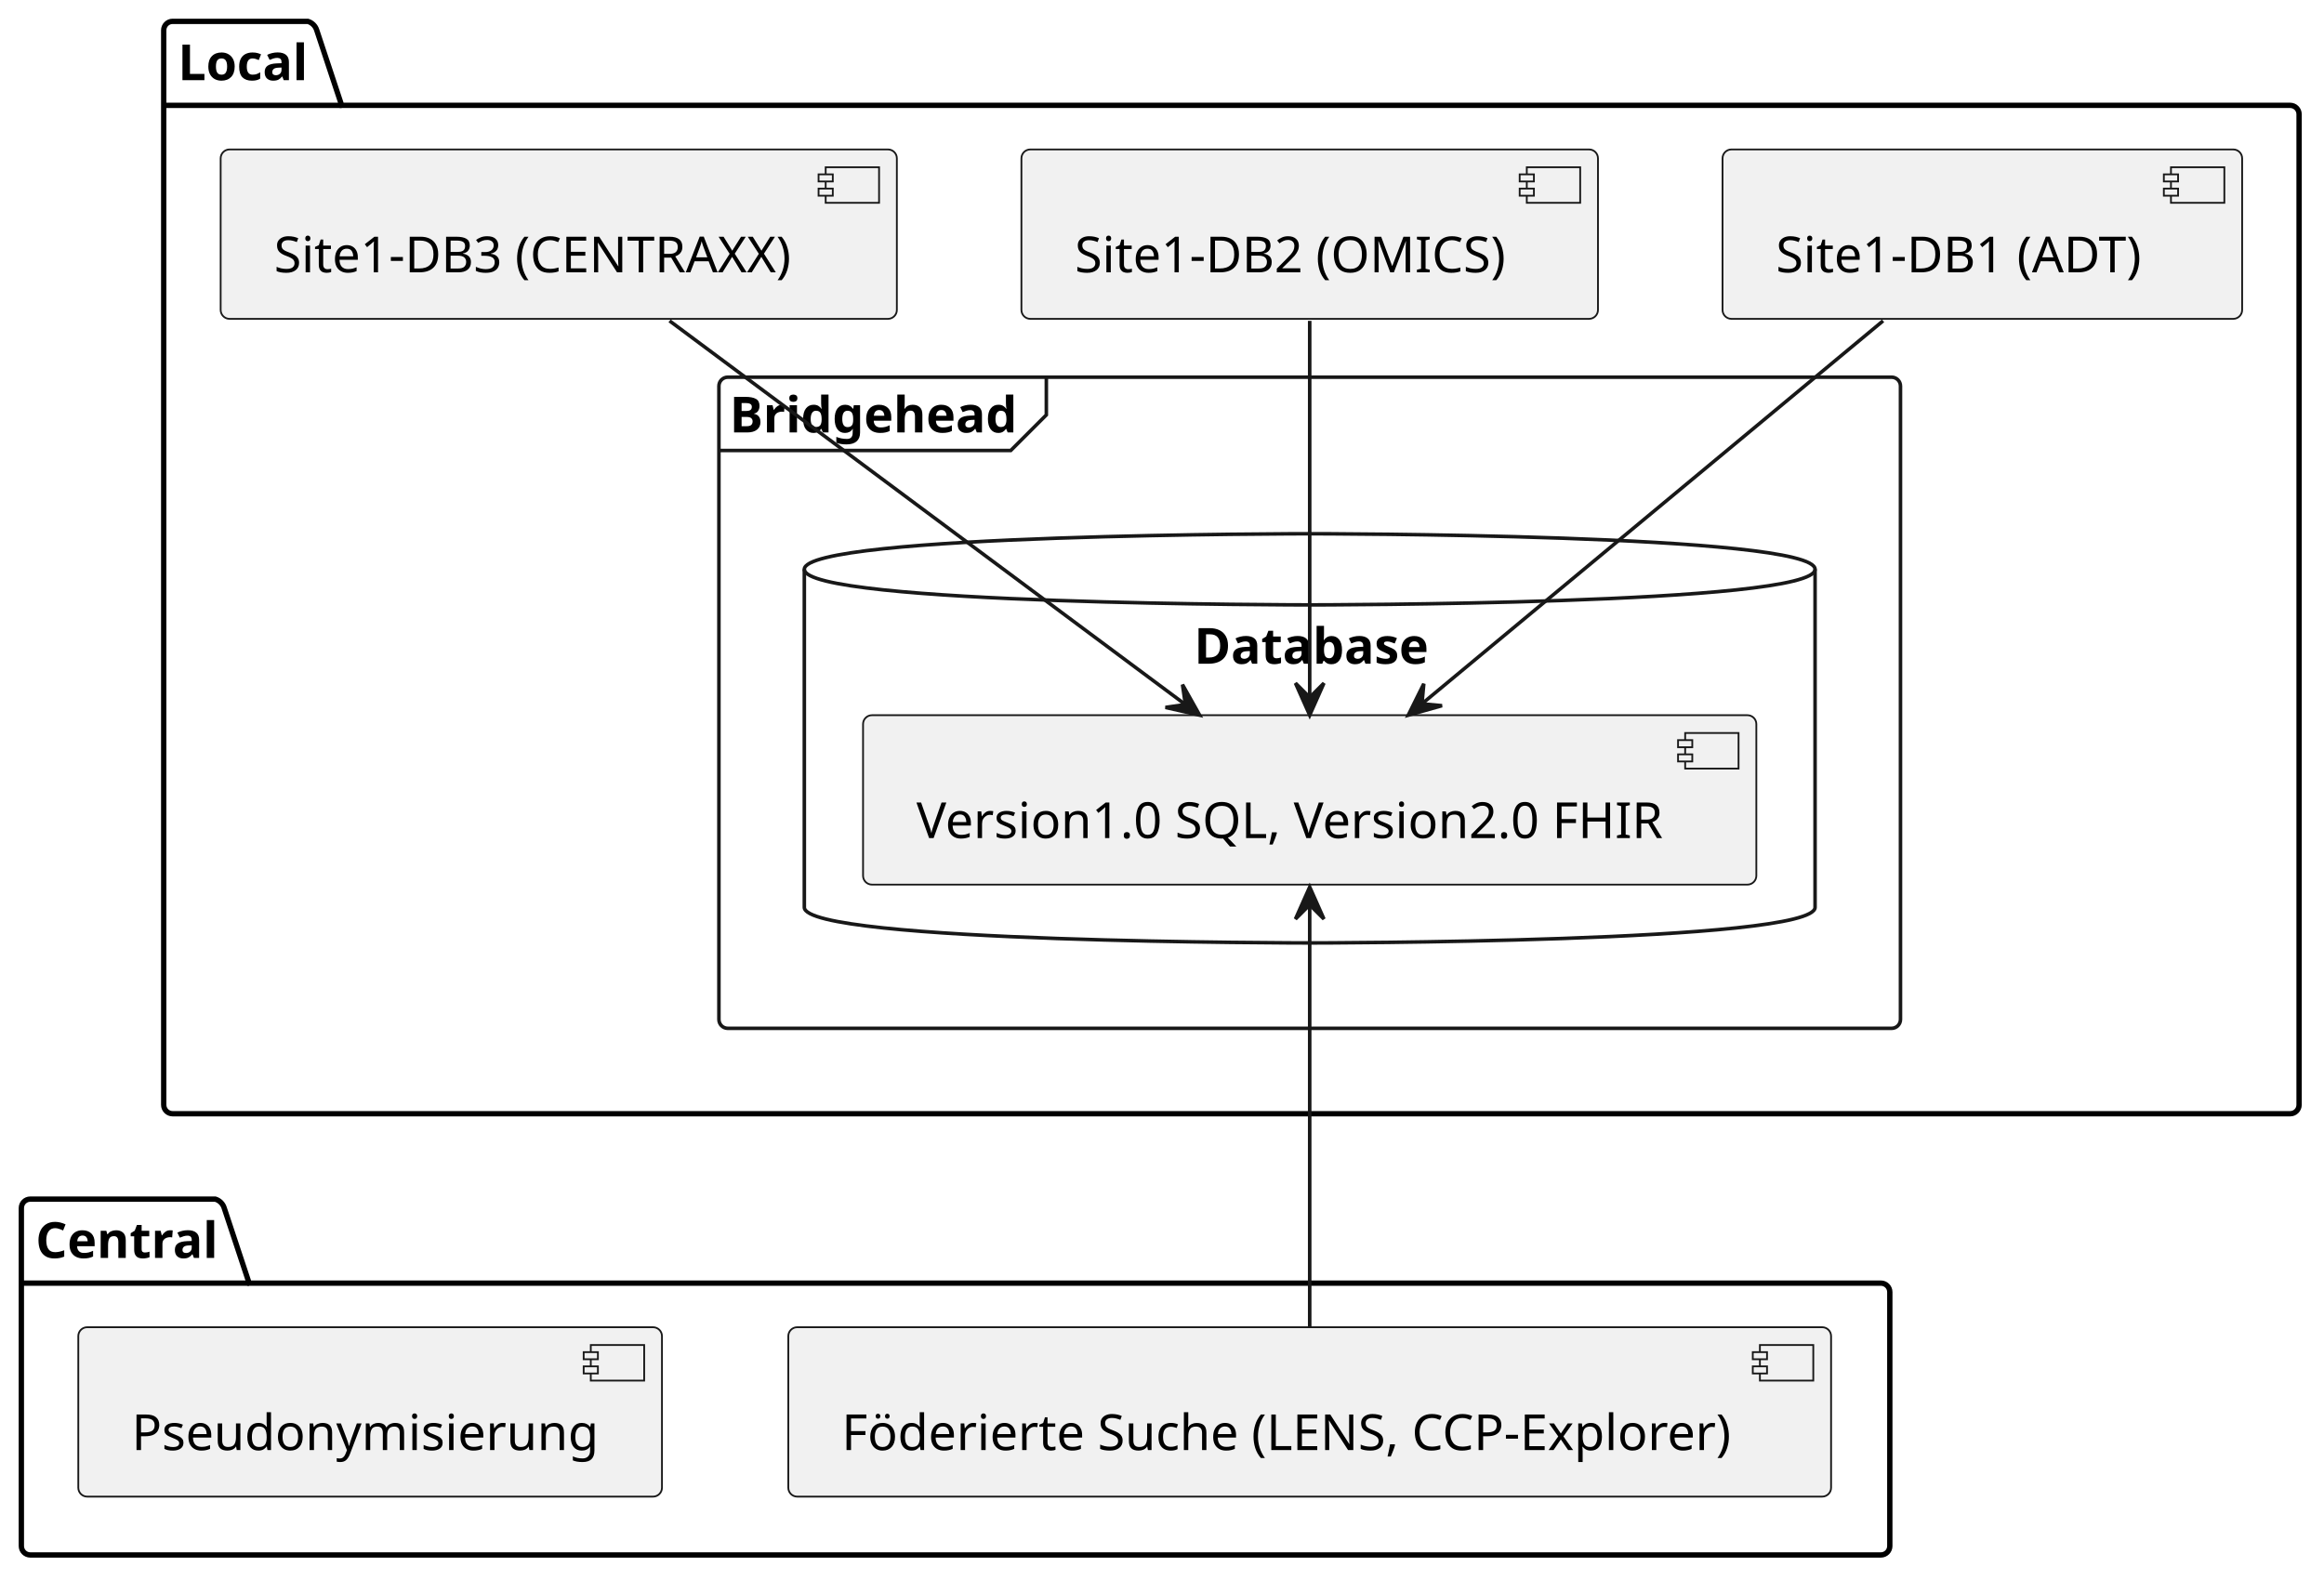
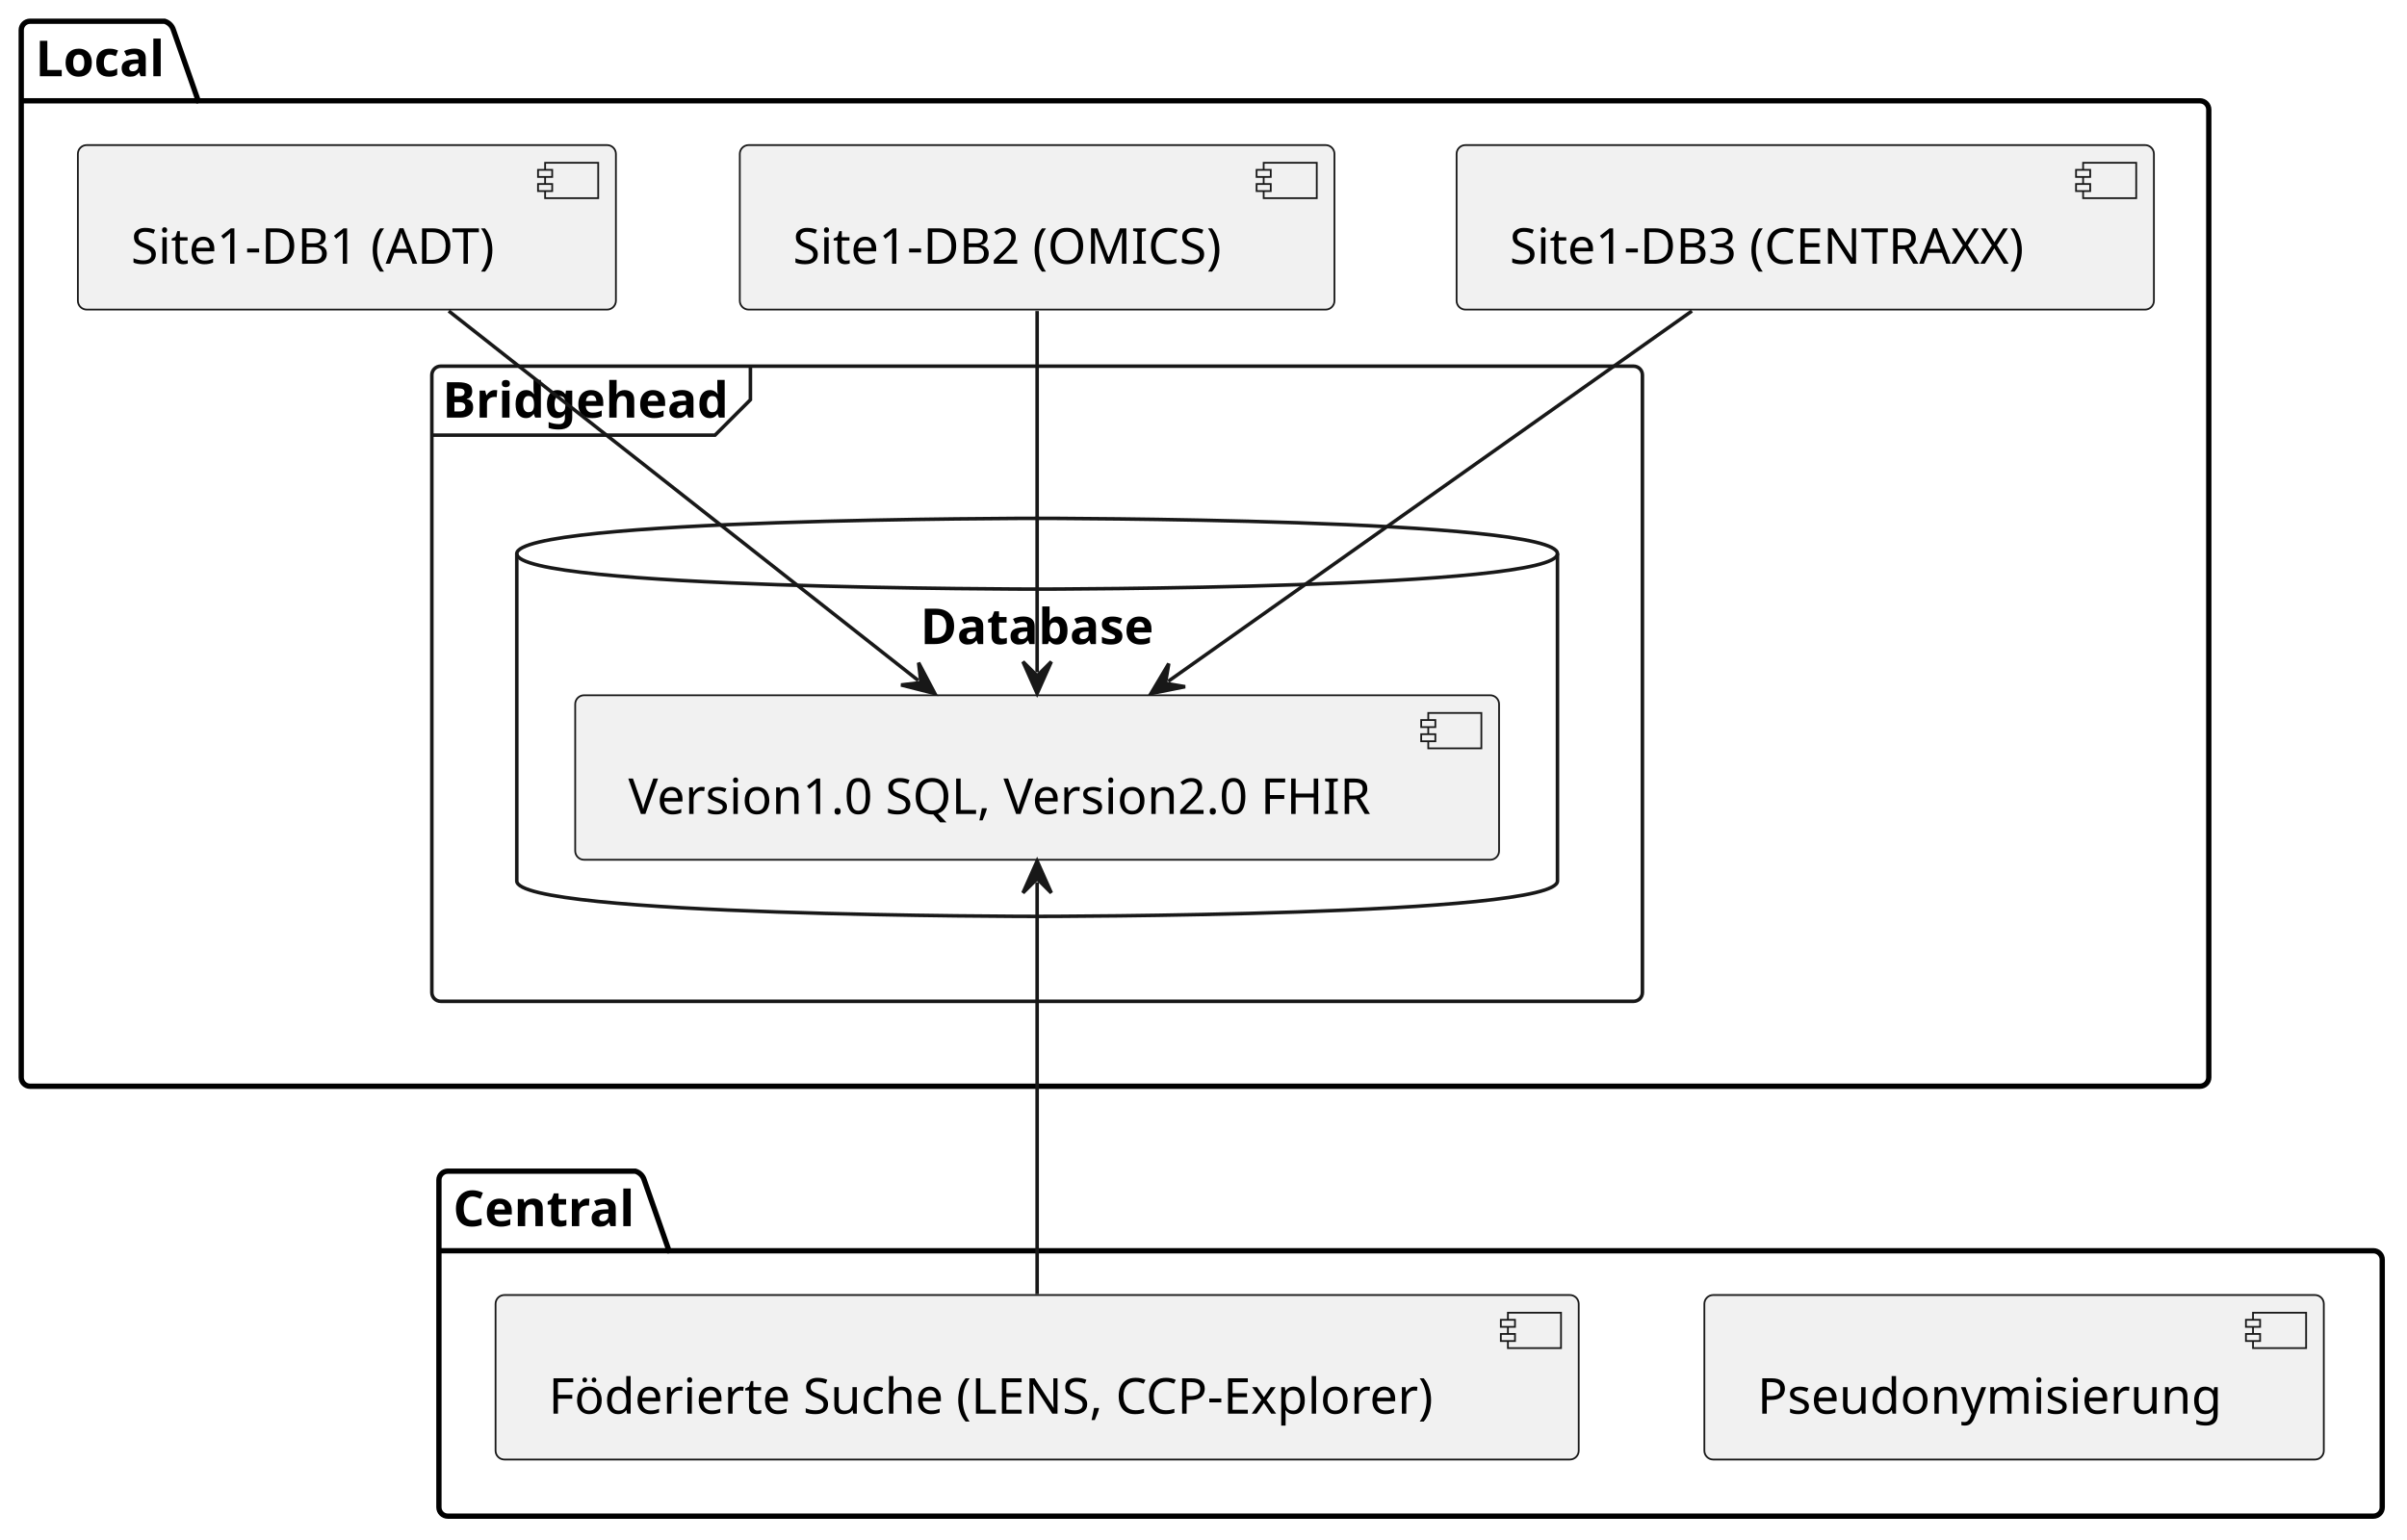
- <svg xmlns="http://www.w3.org/2000/svg" contentStyleType="text/css" height="444px" preserveAspectRatio="none" style="width:653px;height:444px;background:#FFFFFF;" version="1.1" viewBox="0 0 653 444" width="653px" zoomAndPan="magnify">
+ <svg xmlns="http://www.w3.org/2000/svg" contentStyleType="text/css" height="435px" preserveAspectRatio="none" style="width:680px;height:435px;background:#FFFFFF;" version="1.1" viewBox="0 0 680 435" width="680px" zoomAndPan="magnify">
  <defs />
  <g>
    <g id="cluster_Local">
-       <path d="M48.5,6 L86.5,6 A3.75,3.75 0 0 1 89,8.5 L96,29.609 L643.5,29.609 A2.5,2.5 0 0 1 646,32.109 L646,310.5 A2.5,2.5 0 0 1 643.5,313 L48.5,313 A2.5,2.5 0 0 1 46,310.5 L46,8.5 A2.5,2.5 0 0 1 48.5,6 " fill="none" style="stroke:#000000;stroke-width:1.5;" />
-       <line style="stroke:#000000;stroke-width:1.5;" x1="46" x2="96" y1="29.609" y2="29.609" />
-       <text fill="#000000" font-family="sans-serif" font-size="14" font-weight="bold" lengthAdjust="spacing" textLength="37" x="50" y="22.533">Local</text>
+       <path d="M8.5,6 L46.5,6 A3.75,3.75 0 0 1 49,8.5 L56,28.488 L621.5,28.488 A2.5,2.5 0 0 1 624,30.988 L624,304.47 A2.5,2.5 0 0 1 621.5,306.97 L8.5,306.97 A2.5,2.5 0 0 1 6,304.47 L6,8.5 A2.5,2.5 0 0 1 8.5,6 " fill="none" style="stroke:#000000;stroke-width:1.5;" />
+       <line style="stroke:#000000;stroke-width:1.5;" x1="6" x2="56" y1="28.488" y2="28.488" />
+       <text fill="#000000" font-family="sans-serif" font-size="14" font-weight="bold" lengthAdjust="spacing" textLength="37" x="10" y="21.535">Local</text>
    </g>
    <g id="cluster_Bridgehead">
-       <rect fill="none" height="183" rx="2.5" ry="2.5" style="stroke:#181818;stroke-width:1.0;" width="332" x="202" y="106" />
-       <path d="M294,106 L294,116.609 L284,126.609 L202,126.609 " fill="none" style="stroke:#181818;stroke-width:1.0;" />
-       <text fill="#000000" font-family="sans-serif" font-size="14" font-weight="bold" lengthAdjust="spacing" textLength="82" x="205" y="121.533">Bridgehead</text>
+       <rect fill="none" height="179.49" rx="2.5" ry="2.5" style="stroke:#181818;stroke-width:1.0;" width="342" x="122" y="103.48" />
+       <path d="M212,103.48 L212,112.968 L202,122.968 L122,122.968 " fill="none" style="stroke:#181818;stroke-width:1.0;" />
+       <text fill="#000000" font-family="sans-serif" font-size="14" font-weight="bold" lengthAdjust="spacing" textLength="80" x="125" y="118.015">Bridgehead</text>
    </g>
    <g id="cluster_Database">
-       <path d="M226,160 C226,150 368,150 368,150 C368,150 510,150 510,160 L510,255 C510,265 368,265 368,265 C368,265 226,265 226,255 L226,160 " fill="none" style="stroke:#181818;stroke-width:1.0;" />
-       <path d="M226,160 C226,170 368,170 368,170 C368,170 510,170 510,160 " fill="none" style="stroke:#181818;stroke-width:1.0;" />
-       <text fill="#000000" font-family="sans-serif" font-size="14" font-weight="bold" lengthAdjust="spacing" textLength="65" x="335.5" y="186.533">Database</text>
+       <path d="M146,156.48 C146,146.48 293,146.48 293,146.48 C293,146.48 440,146.48 440,156.48 L440,248.97 C440,258.97 293,258.97 293,258.97 C293,258.97 146,258.97 146,248.97 L146,156.48 " fill="none" style="stroke:#181818;stroke-width:1.0;" />
+       <path d="M146,156.48 C146,166.48 293,166.48 293,166.48 C293,166.48 440,166.48 440,156.48 " fill="none" style="stroke:#181818;stroke-width:1.0;" />
+       <text fill="#000000" font-family="sans-serif" font-size="14" font-weight="bold" lengthAdjust="spacing" textLength="66" x="260" y="182.015">Database</text>
    </g>
    <g id="cluster_Central">
-       <path d="M8.5,337 L60.5,337 A3.75,3.75 0 0 1 63,339.5 L70,360.609 L528.5,360.609 A2.5,2.5 0 0 1 531,363.109 L531,434.5 A2.5,2.5 0 0 1 528.5,437 L8.5,437 A2.5,2.5 0 0 1 6,434.5 L6,339.5 A2.5,2.5 0 0 1 8.5,337 " fill="none" style="stroke:#000000;stroke-width:1.5;" />
-       <line style="stroke:#000000;stroke-width:1.5;" x1="6" x2="70" y1="360.609" y2="360.609" />
-       <text fill="#000000" font-family="sans-serif" font-size="14" font-weight="bold" lengthAdjust="spacing" textLength="51" x="10" y="353.533">Central</text>
+       <path d="M126.5,330.97 L179.5,330.97 A3.75,3.75 0 0 1 182,333.47 L189,353.458 L670.5,353.458 A2.5,2.5 0 0 1 673,355.958 L673,425.96 A2.5,2.5 0 0 1 670.5,428.46 L126.5,428.46 A2.5,2.5 0 0 1 124,425.96 L124,333.47 A2.5,2.5 0 0 1 126.5,330.97 " fill="none" style="stroke:#000000;stroke-width:1.5;" />
+       <line style="stroke:#000000;stroke-width:1.5;" x1="124" x2="189" y1="353.458" y2="353.458" />
+       <text fill="#000000" font-family="sans-serif" font-size="14" font-weight="bold" lengthAdjust="spacing" textLength="52" x="128" y="346.505">Central</text>
    </g>
    <g id="elem_Site1-DB1 (ADT)">
-       <rect fill="#F1F1F1" height="47.609" rx="2.5" ry="2.5" style="stroke:#181818;stroke-width:0.5;" width="146" x="484" y="42" />
-       <rect fill="#F1F1F1" height="10" style="stroke:#181818;stroke-width:0.5;" width="15" x="610" y="47" />
-       <rect fill="#F1F1F1" height="2" style="stroke:#181818;stroke-width:0.5;" width="4" x="608" y="49" />
-       <rect fill="#F1F1F1" height="2" style="stroke:#181818;stroke-width:0.5;" width="4" x="608" y="53" />
-       <text fill="#000000" font-family="sans-serif" font-size="14" lengthAdjust="spacing" textLength="106" x="499" y="76.533">Site1-DB1 (ADT)</text>
+       <rect fill="#F1F1F1" height="46.488" rx="2.5" ry="2.5" style="stroke:#181818;stroke-width:0.5;" width="152" x="22" y="41" />
+       <rect fill="#F1F1F1" height="10" style="stroke:#181818;stroke-width:0.5;" width="15" x="154" y="46" />
+       <rect fill="#F1F1F1" height="2" style="stroke:#181818;stroke-width:0.5;" width="4" x="152" y="48" />
+       <rect fill="#F1F1F1" height="2" style="stroke:#181818;stroke-width:0.5;" width="4" x="152" y="52" />
+       <text fill="#000000" font-family="sans-serif" font-size="14" lengthAdjust="spacing" textLength="112" x="37" y="74.535">Site1-DB1 (ADT)</text>
    </g>
    <g id="elem_Site1-DB2 (OMICS)">
-       <rect fill="#F1F1F1" height="47.609" rx="2.5" ry="2.5" style="stroke:#181818;stroke-width:0.5;" width="162" x="287" y="42" />
-       <rect fill="#F1F1F1" height="10" style="stroke:#181818;stroke-width:0.5;" width="15" x="429" y="47" />
-       <rect fill="#F1F1F1" height="2" style="stroke:#181818;stroke-width:0.5;" width="4" x="427" y="49" />
-       <rect fill="#F1F1F1" height="2" style="stroke:#181818;stroke-width:0.5;" width="4" x="427" y="53" />
-       <text fill="#000000" font-family="sans-serif" font-size="14" lengthAdjust="spacing" textLength="122" x="302" y="76.533">Site1-DB2 (OMICS)</text>
+       <rect fill="#F1F1F1" height="46.488" rx="2.5" ry="2.5" style="stroke:#181818;stroke-width:0.5;" width="168" x="209" y="41" />
+       <rect fill="#F1F1F1" height="10" style="stroke:#181818;stroke-width:0.5;" width="15" x="357" y="46" />
+       <rect fill="#F1F1F1" height="2" style="stroke:#181818;stroke-width:0.5;" width="4" x="355" y="48" />
+       <rect fill="#F1F1F1" height="2" style="stroke:#181818;stroke-width:0.5;" width="4" x="355" y="52" />
+       <text fill="#000000" font-family="sans-serif" font-size="14" lengthAdjust="spacing" textLength="128" x="224" y="74.535">Site1-DB2 (OMICS)</text>
    </g>
    <g id="elem_Site1-DB3 (CENTRAXX)">
-       <rect fill="#F1F1F1" height="47.609" rx="2.5" ry="2.5" style="stroke:#181818;stroke-width:0.5;" width="190" x="62" y="42" />
-       <rect fill="#F1F1F1" height="10" style="stroke:#181818;stroke-width:0.5;" width="15" x="232" y="47" />
-       <rect fill="#F1F1F1" height="2" style="stroke:#181818;stroke-width:0.5;" width="4" x="230" y="49" />
-       <rect fill="#F1F1F1" height="2" style="stroke:#181818;stroke-width:0.5;" width="4" x="230" y="53" />
-       <text fill="#000000" font-family="sans-serif" font-size="14" lengthAdjust="spacing" textLength="150" x="77" y="76.533">Site1-DB3 (CENTRAXX)</text>
+       <rect fill="#F1F1F1" height="46.488" rx="2.5" ry="2.5" style="stroke:#181818;stroke-width:0.5;" width="197" x="411.5" y="41" />
+       <rect fill="#F1F1F1" height="10" style="stroke:#181818;stroke-width:0.5;" width="15" x="588.5" y="46" />
+       <rect fill="#F1F1F1" height="2" style="stroke:#181818;stroke-width:0.5;" width="4" x="586.5" y="48" />
+       <rect fill="#F1F1F1" height="2" style="stroke:#181818;stroke-width:0.5;" width="4" x="586.5" y="52" />
+       <text fill="#000000" font-family="sans-serif" font-size="14" lengthAdjust="spacing" textLength="157" x="426.5" y="74.535">Site1-DB3 (CENTRAXX)</text>
    </g>
    <g id="elem_Version1.0 SQL, Version2.0 FHIR">
-       <rect fill="#F1F1F1" height="47.609" rx="2.5" ry="2.5" style="stroke:#181818;stroke-width:0.5;" width="251" x="242.5" y="201" />
-       <rect fill="#F1F1F1" height="10" style="stroke:#181818;stroke-width:0.5;" width="15" x="473.5" y="206" />
-       <rect fill="#F1F1F1" height="2" style="stroke:#181818;stroke-width:0.5;" width="4" x="471.5" y="208" />
-       <rect fill="#F1F1F1" height="2" style="stroke:#181818;stroke-width:0.5;" width="4" x="471.5" y="212" />
-       <text fill="#000000" font-family="sans-serif" font-size="14" lengthAdjust="spacing" textLength="211" x="257.5" y="235.533">Version1.0 SQL, Version2.0 FHIR</text>
+       <rect fill="#F1F1F1" height="46.488" rx="2.5" ry="2.5" style="stroke:#181818;stroke-width:0.5;" width="261" x="162.5" y="196.48" />
+       <rect fill="#F1F1F1" height="10" style="stroke:#181818;stroke-width:0.5;" width="15" x="403.5" y="201.48" />
+       <rect fill="#F1F1F1" height="2" style="stroke:#181818;stroke-width:0.5;" width="4" x="401.5" y="203.48" />
+       <rect fill="#F1F1F1" height="2" style="stroke:#181818;stroke-width:0.5;" width="4" x="401.5" y="207.48" />
+       <text fill="#000000" font-family="sans-serif" font-size="14" lengthAdjust="spacing" textLength="221" x="177.5" y="230.015">Version1.0 SQL, Version2.0 FHIR</text>
    </g>
    <g id="elem_Föderierte Suche (LENS, CCP-Explorer)">
-       <rect fill="#F1F1F1" height="47.609" rx="2.5" ry="2.5" style="stroke:#181818;stroke-width:0.5;" width="293" x="221.5" y="373" />
-       <rect fill="#F1F1F1" height="10" style="stroke:#181818;stroke-width:0.5;" width="15" x="494.5" y="378" />
-       <rect fill="#F1F1F1" height="2" style="stroke:#181818;stroke-width:0.5;" width="4" x="492.5" y="380" />
-       <rect fill="#F1F1F1" height="2" style="stroke:#181818;stroke-width:0.5;" width="4" x="492.5" y="384" />
-       <text fill="#000000" font-family="sans-serif" font-size="14" lengthAdjust="spacing" textLength="253" x="236.5" y="407.533">Föderierte Suche (LENS, CCP-Explorer)</text>
+       <rect fill="#F1F1F1" height="46.488" rx="2.5" ry="2.5" style="stroke:#181818;stroke-width:0.5;" width="306" x="140" y="365.97" />
+       <rect fill="#F1F1F1" height="10" style="stroke:#181818;stroke-width:0.5;" width="15" x="426" y="370.97" />
+       <rect fill="#F1F1F1" height="2" style="stroke:#181818;stroke-width:0.5;" width="4" x="424" y="372.97" />
+       <rect fill="#F1F1F1" height="2" style="stroke:#181818;stroke-width:0.5;" width="4" x="424" y="376.97" />
+       <text fill="#000000" font-family="sans-serif" font-size="14" lengthAdjust="spacing" textLength="266" x="155" y="399.505">Föderierte Suche (LENS, CCP-Explorer)</text>
    </g>
    <g id="elem_Pseudonymisierung">
-       <rect fill="#F1F1F1" height="47.609" rx="2.5" ry="2.5" style="stroke:#181818;stroke-width:0.5;" width="164" x="22" y="373" />
-       <rect fill="#F1F1F1" height="10" style="stroke:#181818;stroke-width:0.5;" width="15" x="166" y="378" />
-       <rect fill="#F1F1F1" height="2" style="stroke:#181818;stroke-width:0.5;" width="4" x="164" y="380" />
-       <rect fill="#F1F1F1" height="2" style="stroke:#181818;stroke-width:0.5;" width="4" x="164" y="384" />
-       <text fill="#000000" font-family="sans-serif" font-size="14" lengthAdjust="spacing" textLength="124" x="37" y="407.533">Pseudonymisierung</text>
+       <rect fill="#F1F1F1" height="46.488" rx="2.5" ry="2.5" style="stroke:#181818;stroke-width:0.5;" width="175" x="481.5" y="365.97" />
+       <rect fill="#F1F1F1" height="10" style="stroke:#181818;stroke-width:0.5;" width="15" x="636.5" y="370.97" />
+       <rect fill="#F1F1F1" height="2" style="stroke:#181818;stroke-width:0.5;" width="4" x="634.5" y="372.97" />
+       <rect fill="#F1F1F1" height="2" style="stroke:#181818;stroke-width:0.5;" width="4" x="634.5" y="376.97" />
+       <text fill="#000000" font-family="sans-serif" font-size="14" lengthAdjust="spacing" textLength="135" x="496.5" y="399.505">Pseudonymisierung</text>
    </g>
    <g id="link_Site1-DB1 (ADT)_Version1.0 SQL, Version2.0 FHIR">
-       <path d="M529.11,90.17 C494.54,118.89 435.75,167.72 399.56,197.78 " fill="none" id="Site1-DB1 (ADT)-to-Version1.0 SQL, Version2.0 FHIR" style="stroke:#181818;stroke-width:1.0;" />
-       <polygon fill="#181818" points="395.69,200.99,405.171,198.322,399.538,197.798,400.063,192.165,395.69,200.99" style="stroke:#181818;stroke-width:1.0;" />
+       <path d="M126.77,87.89 C163.64,116.91 222.465,163.209 259.395,192.279 " fill="none" id="Site1-DB1 (ADT)-to-Version1.0 SQL, Version2.0 FHIR" style="stroke:#181818;stroke-width:1.0;" />
+       <polygon fill="#181818" points="264.11,195.99,259.512,187.28,260.181,192.897,254.564,193.566,264.11,195.99" style="stroke:#181818;stroke-width:1.0;" />
    </g>
    <g id="link_Site1-DB2 (OMICS)_Version1.0 SQL, Version2.0 FHIR">
-       <path d="M368,90.17 C368,118.31 368,165.75 368,195.94 " fill="none" id="Site1-DB2 (OMICS)-to-Version1.0 SQL, Version2.0 FHIR" style="stroke:#181818;stroke-width:1.0;" />
-       <polygon fill="#181818" points="368,200.99,372,191.99,368,195.99,364,191.99,368,200.99" style="stroke:#181818;stroke-width:1.0;" />
+       <path d="M293,87.89 C293,116.91 293,160.92 293,189.99 " fill="none" id="Site1-DB2 (OMICS)-to-Version1.0 SQL, Version2.0 FHIR" style="stroke:#181818;stroke-width:1.0;" />
+       <polygon fill="#181818" points="293,195.99,297,186.99,293,190.99,289,186.99,293,195.99" style="stroke:#181818;stroke-width:1.0;" />
    </g>
    <g id="link_Site1-DB3 (CENTRAXX)_Version1.0 SQL, Version2.0 FHIR">
-       <path d="M188.13,90.17 C226.73,118.89 292.36,167.72 332.77,197.78 " fill="none" id="Site1-DB3 (CENTRAXX)-to-Version1.0 SQL, Version2.0 FHIR" style="stroke:#181818;stroke-width:1.0;" />
-       <polygon fill="#181818" points="337.08,200.99,332.26,192.401,333.073,197.999,327.475,198.812,337.08,200.99" style="stroke:#181818;stroke-width:1.0;" />
+       <path d="M477.98,87.89 C436.95,116.91 371.138,163.455 330.048,192.525 " fill="none" id="Site1-DB3 (CENTRAXX)-to-Version1.0 SQL, Version2.0 FHIR" style="stroke:#181818;stroke-width:1.0;" />
+       <polygon fill="#181818" points="325.15,195.99,334.807,194.058,329.232,193.102,330.187,187.527,325.15,195.99" style="stroke:#181818;stroke-width:1.0;" />
    </g>
    <g id="link_Version1.0 SQL, Version2.0 FHIR_Föderierte Suche (LENS, CCP-Explorer)">
-       <path d="M368,254.44 C368,287.74 368,342.24 368,373 " fill="none" id="Version1.0 SQL, Version2.0 FHIR-backto-Föderierte Suche (LENS, CCP-Explorer)" style="stroke:#181818;stroke-width:1.0;" />
-       <polygon fill="#181818" points="368,249.28,364,258.28,368,254.28,372,258.28,368,249.28" style="stroke:#181818;stroke-width:1.0;" />
+       <path d="M293,249.32 C293,281.37 293,333.71 293,365.72 " fill="none" id="Version1.0 SQL, Version2.0 FHIR-backto-Föderierte Suche (LENS, CCP-Explorer)" style="stroke:#181818;stroke-width:1.0;" />
+       <polygon fill="#181818" points="293,243.32,289,252.32,293,248.32,297,252.32,293,243.32" style="stroke:#181818;stroke-width:1.0;" />
    </g>
  </g>
</svg>
